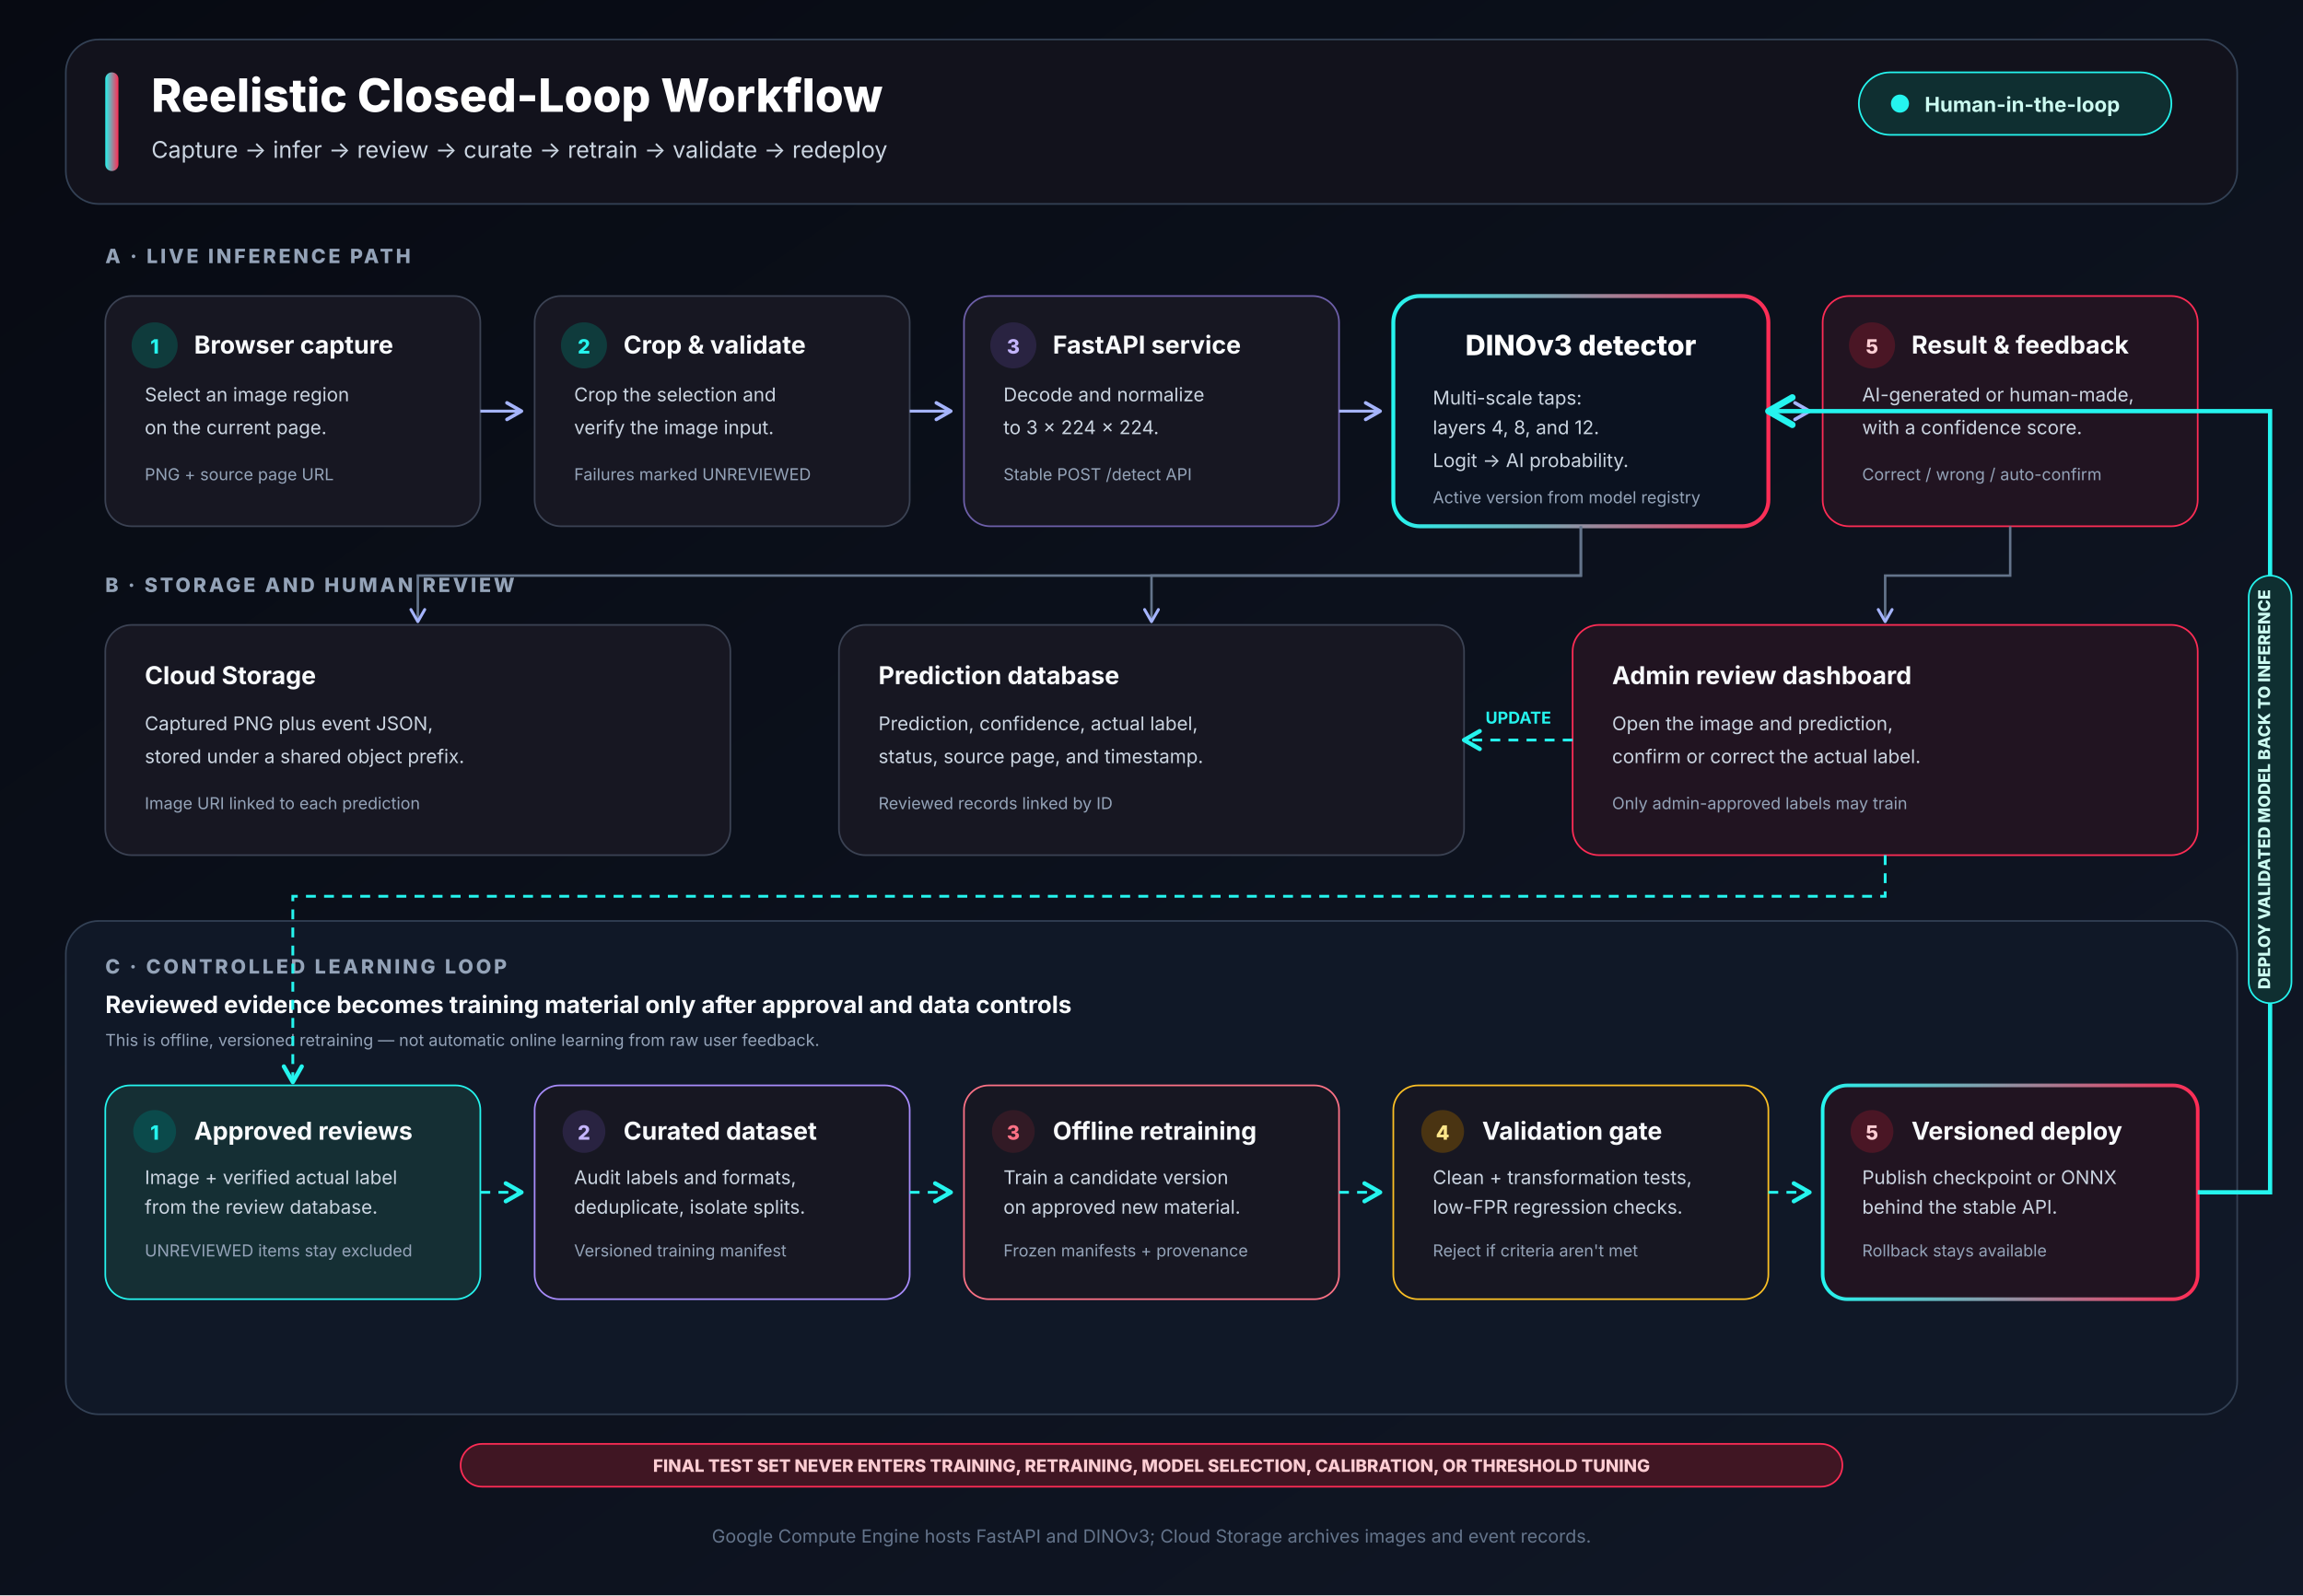
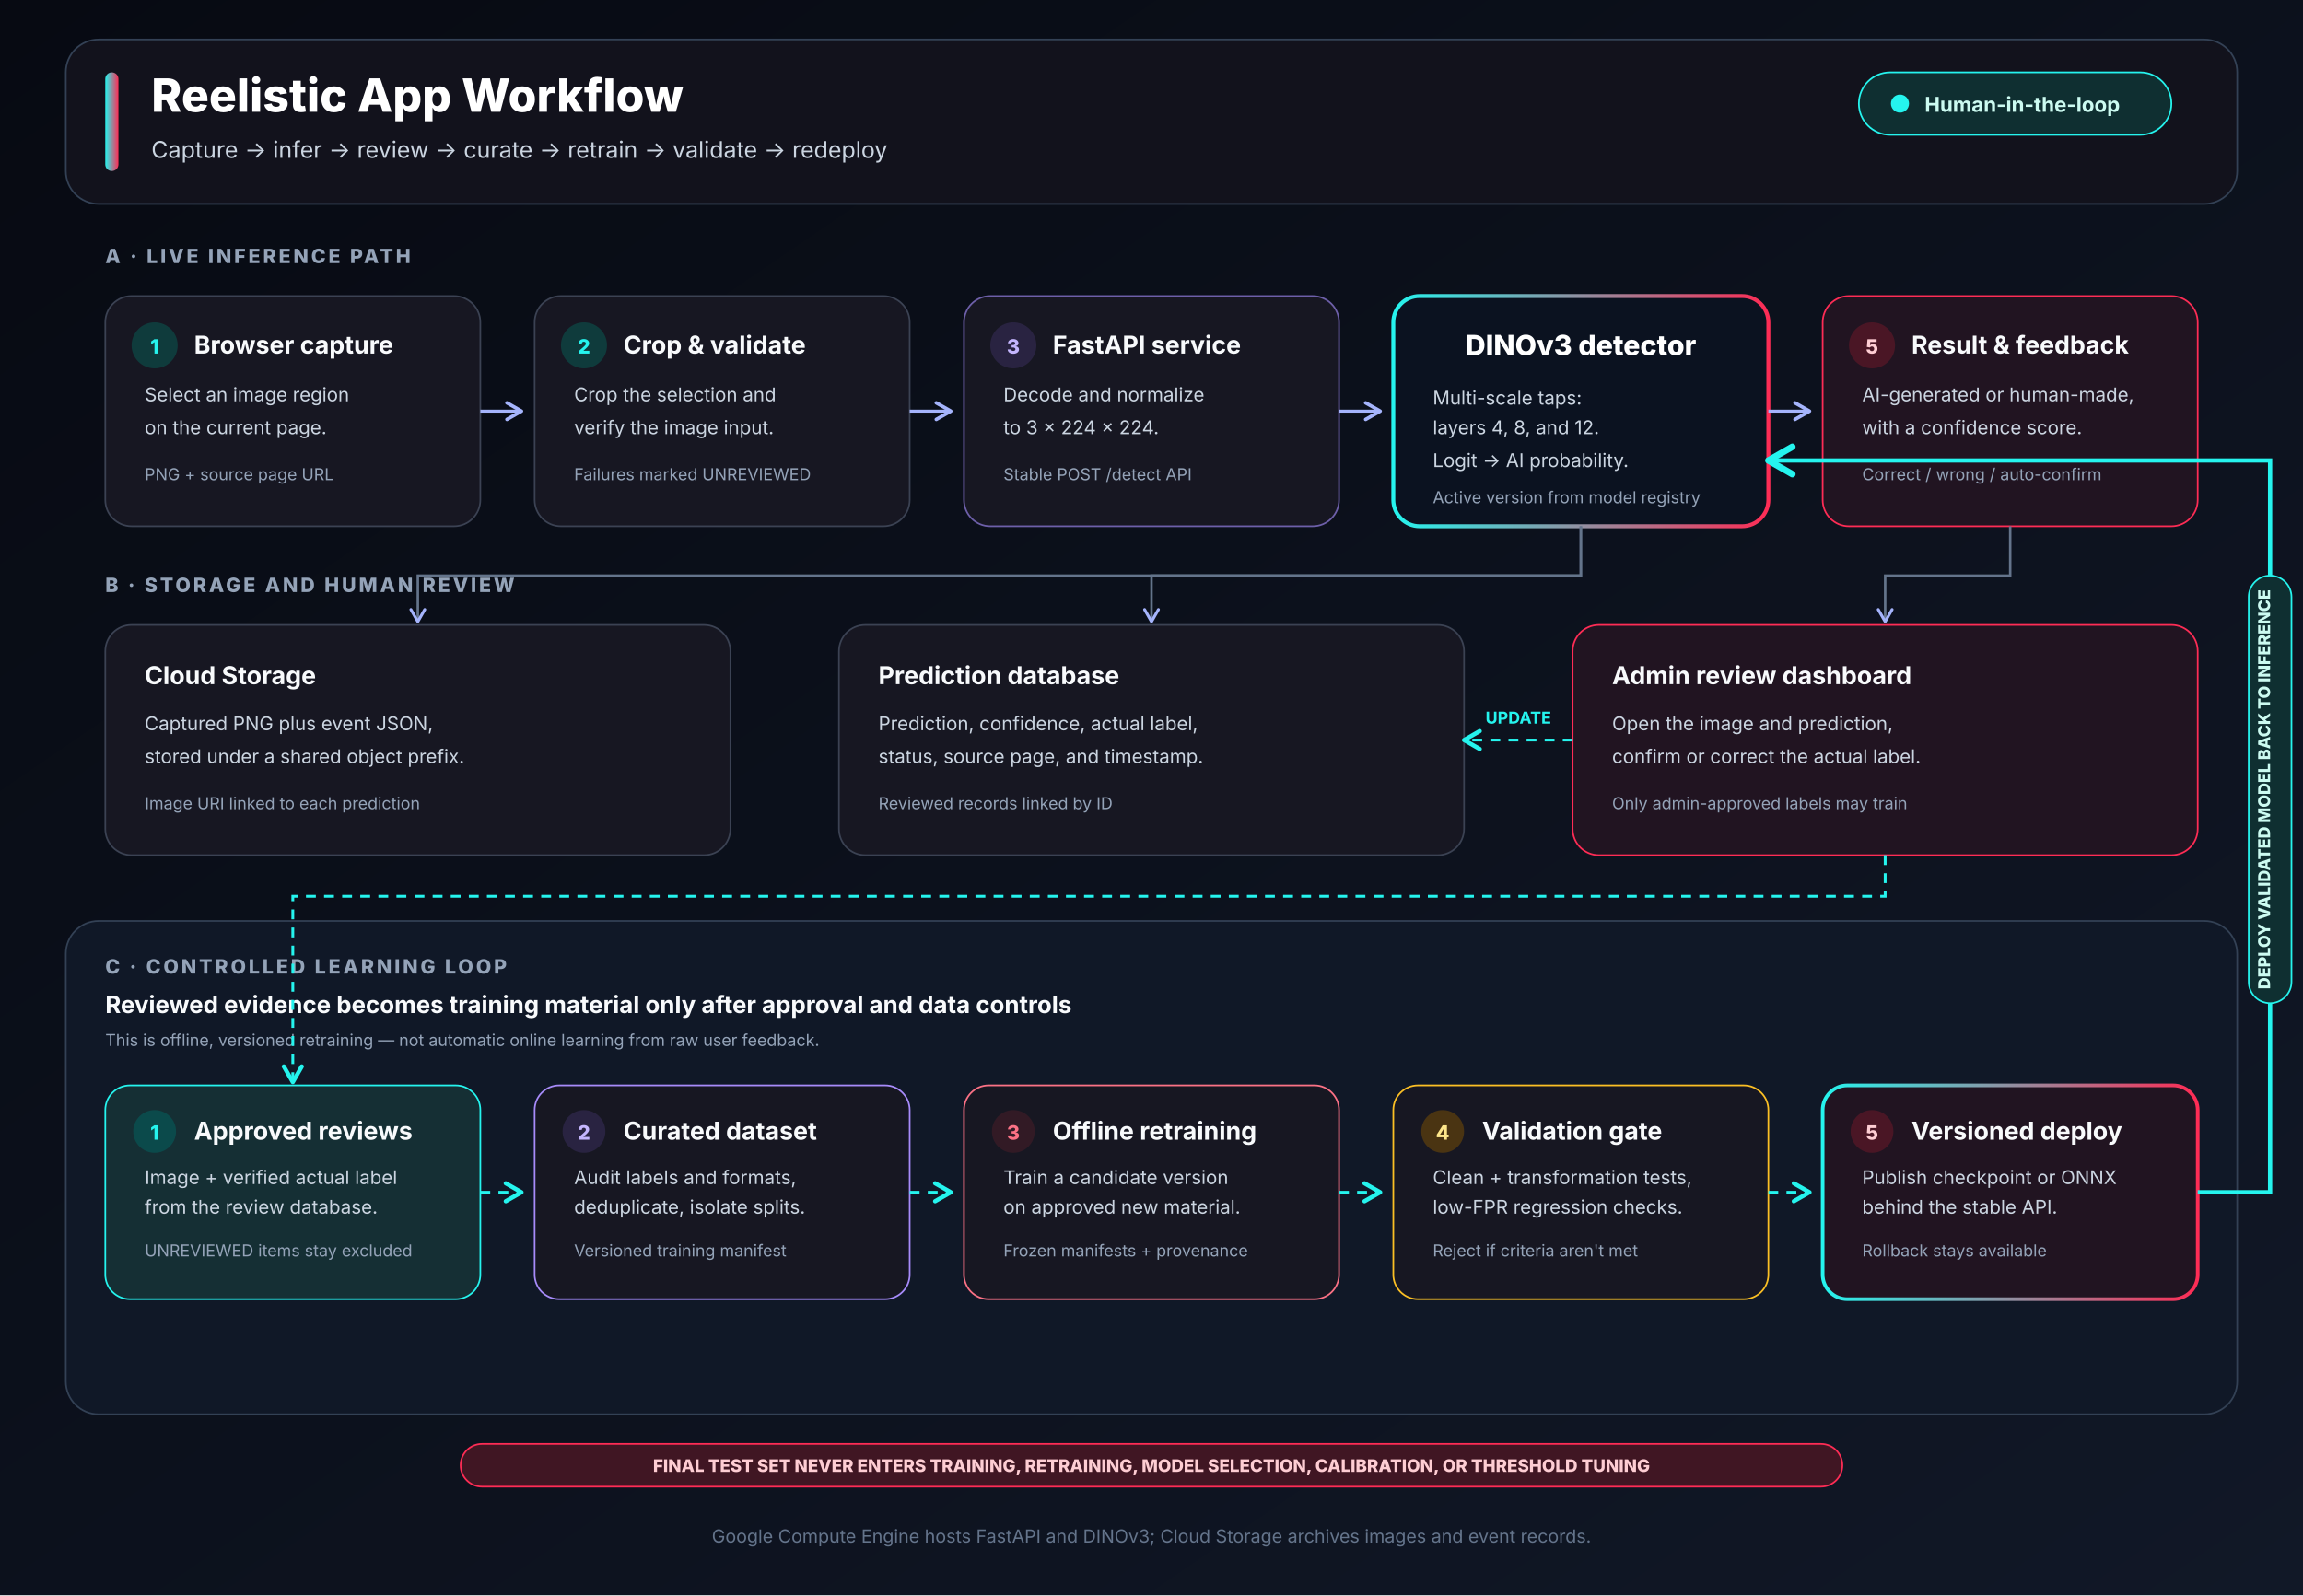
<svg xmlns="http://www.w3.org/2000/svg" width="1400" height="970" viewBox="0 0 1400 970" role="img" aria-labelledby="title desc">
  <defs>
    <linearGradient id="background" x1="0" y1="0" x2="1" y2="1">
      <stop offset="0" stop-color="#070a12" />
      <stop offset="1" stop-color="#111827" />
    </linearGradient>
    <linearGradient id="accent" x1="0" y1="0" x2="1" y2="0">
      <stop offset="0" stop-color="#25f4ee" />
      <stop offset="1" stop-color="#fe2c55" />
    </linearGradient>
    <marker id="arrow" viewBox="0 0 10 10" refX="8" refY="5" markerWidth="7" markerHeight="7" orient="auto">
      <path d="M1 1 L8 5 L1 9" fill="none" stroke="#a5b4fc" stroke-width="1.7" stroke-linecap="round" stroke-linejoin="round" />
    </marker>
    <marker id="loopArrow" viewBox="0 0 10 10" refX="8" refY="5" markerWidth="8" markerHeight="8" orient="auto">
      <path d="M1 1 L8 5 L1 9" fill="none" stroke="#25f4ee" stroke-width="1.9" stroke-linecap="round" stroke-linejoin="round" />
    </marker>
    <style>
      text { font-family: Inter, Arial, Helvetica, sans-serif; }
      .title { fill: #ffffff; font-size: 28px; font-weight: 800; }
      .subtitle { fill: #cbd5e1; font-size: 14px; }
      .section { fill: #94a3b8; font-size: 12px; font-weight: 800; letter-spacing: 1.6px; }
      .boxTitle { fill: #f8fafc; font-size: 15px; font-weight: 750; }
      .body { fill: #cbd5e1; font-size: 11.5px; }
      .small { fill: #94a3b8; font-size: 10px; }
      .num { font-size: 12px; font-weight: 800; }
      .flow { fill: none; stroke: #a5b4fc; stroke-width: 1.8; marker-end: url(#arrow); }
      .branch { fill: none; stroke: #64748b; stroke-width: 1.5; marker-end: url(#arrow); }
      .review { fill: none; stroke: #25f4ee; stroke-width: 1.7; stroke-dasharray: 6 5; marker-end: url(#loopArrow); }
      .loop { fill: none; stroke: #25f4ee; stroke-width: 2.6; marker-end: url(#loopArrow); }
    </style>
  </defs>
  <rect width="1400" height="970" fill="url(#background)" />
  <rect x="40" y="24" width="1320" height="100" rx="20" fill="#12121c" stroke="#334155" />
  <rect x="64" y="44" width="8" height="60" rx="4" fill="url(#accent)" />
-   <text x="92" y="68" class="title">Reelistic Closed-Loop Workflow</text>
+   <text x="92" y="68" class="title">Reelistic App Workflow</text>
  <text x="92" y="96" class="subtitle">Capture → infer → review → curate → retrain → validate → redeploy</text>
  <rect x="1130" y="44" width="190" height="38" rx="19" fill="#0f2f31" stroke="#25f4ee" />
  <circle cx="1155" cy="63" r="5.5" fill="#25f4ee" />
  <text x="1170" y="68" fill="#ccfbf1" font-size="12.5" font-weight="700">Human-in-the-loop</text>
  <text x="64" y="160" class="section">A · LIVE INFERENCE PATH</text>
  <g>
    <rect x="64" y="180" width="228" height="140" rx="16" fill="#171722" stroke="#3b4253" />
    <circle cx="94" cy="210" r="14" fill="#0f3b3c" />
    <text x="94" y="215" text-anchor="middle" fill="#25f4ee" class="num">1</text>
    <text x="118" y="215" class="boxTitle">Browser capture</text>
    <text x="88" y="244" class="body">Select an image region</text>
    <text x="88" y="264" class="body">on the current page.</text>
    <text x="88" y="292" class="small">PNG + source page URL</text>
  </g>
  <g>
    <rect x="325" y="180" width="228" height="140" rx="16" fill="#171722" stroke="#3b4253" />
    <circle cx="355" cy="210" r="14" fill="#0f3b3c" />
    <text x="355" y="215" text-anchor="middle" fill="#25f4ee" class="num">2</text>
    <text x="379" y="215" class="boxTitle">Crop &amp; validate</text>
    <text x="349" y="244" class="body">Crop the selection and</text>
    <text x="349" y="264" class="body">verify the image input.</text>
    <text x="349" y="292" class="small">Failures marked UNREVIEWED</text>
  </g>
  <g>
    <rect x="586" y="180" width="228" height="140" rx="16" fill="#171722" stroke="#6d5fa9" />
    <circle cx="616" cy="210" r="14" fill="#292341" />
    <text x="616" y="215" text-anchor="middle" fill="#c4b5fd" class="num">3</text>
    <text x="640" y="215" class="boxTitle">FastAPI service</text>
    <text x="610" y="244" class="body">Decode and normalize</text>
    <text x="610" y="264" class="body">to 3 × 224 × 224.</text>
    <text x="610" y="292" class="small">Stable POST /detect API</text>
  </g>
  <g>
    <rect x="847" y="180" width="228" height="140" rx="16" fill="#0b1220" stroke="url(#accent)" stroke-width="2.4" />
    <text x="961" y="216" text-anchor="middle" fill="#ffffff" font-size="17" font-weight="820">DINOv3 detector</text>
    <text x="871" y="246" class="body">Multi-scale taps:</text>
    <text x="871" y="264" class="body">layers 4, 8, and 12.</text>
    <text x="871" y="284" class="body">Logit → AI probability.</text>
    <text x="871" y="306" class="small">Active version from model registry</text>
  </g>
  <g>
    <rect x="1108" y="180" width="228" height="140" rx="16" fill="#211421" stroke="#fe2c55" />
    <circle cx="1138" cy="210" r="14" fill="#4a1625" />
    <text x="1138" y="215" text-anchor="middle" fill="#fecdd3" class="num">5</text>
    <text x="1162" y="215" class="boxTitle">Result &amp; feedback</text>
    <text x="1132" y="244" class="body">AI-generated or human-made,</text>
    <text x="1132" y="264" class="body">with a confidence score.</text>
    <text x="1132" y="292" class="small">Correct / wrong / auto-confirm</text>
  </g>
  <path d="M292 250 H317" class="flow" />
  <path d="M553 250 H578" class="flow" />
  <path d="M814 250 H839" class="flow" />
  <path d="M1075 250 H1100" class="flow" />
  <text x="64" y="360" class="section">B · STORAGE AND HUMAN REVIEW</text>
  <g>
    <rect x="64" y="380" width="380" height="140" rx="16" fill="#171722" stroke="#3b4253" />
    <text x="88" y="416" class="boxTitle">Cloud Storage</text>
    <text x="88" y="444" class="body">Captured PNG plus event JSON,</text>
    <text x="88" y="464" class="body">stored under a shared object prefix.</text>
    <text x="88" y="492" class="small">Image URI linked to each prediction</text>
  </g>
  <g>
    <rect x="510" y="380" width="380" height="140" rx="16" fill="#171722" stroke="#3b4253" />
    <text x="534" y="416" class="boxTitle">Prediction database</text>
    <text x="534" y="444" class="body">Prediction, confidence, actual label,</text>
    <text x="534" y="464" class="body">status, source page, and timestamp.</text>
    <text x="534" y="492" class="small">Reviewed records linked by ID</text>
  </g>
  <g>
    <rect x="956" y="380" width="380" height="140" rx="16" fill="#211421" stroke="#fe2c55" />
    <text x="980" y="416" class="boxTitle">Admin review dashboard</text>
    <text x="980" y="444" class="body">Open the image and prediction,</text>
    <text x="980" y="464" class="body">confirm or correct the actual label.</text>
    <text x="980" y="492" class="small">Only admin-approved labels may train</text>
  </g>
  <path d="M961 320 V350 H254 V378" class="branch" />
  <path d="M961 320 V350 H700 V378" class="branch" />
  <path d="M1222 320 V350 H1146 V378" class="branch" />
  <path d="M956 450 H890" class="review" />
  <text x="923" y="440" text-anchor="middle" fill="#25f4ee" font-size="10" font-weight="700">UPDATE</text>
  <rect x="40" y="560" width="1320" height="300" rx="20" fill="#101827" stroke="#334155" />
  <text x="64" y="592" class="section">C · CONTROLLED LEARNING LOOP</text>
  <text x="64" y="616" fill="#f8fafc" font-size="14.5" font-weight="700">Reviewed evidence becomes training material only after approval and data controls</text>
  <text x="64" y="636" class="small">This is offline, versioned retraining — not automatic online learning from raw user feedback.</text>
  <g>
    <rect x="64" y="660" width="228" height="130" rx="15" fill="#152f34" stroke="#25f4ee" />
    <circle cx="94" cy="688" r="13" fill="#0b4a4b" />
    <text x="94" y="693" text-anchor="middle" fill="#25f4ee" class="num">1</text>
    <text x="118" y="693" class="boxTitle">Approved reviews</text>
    <text x="88" y="720" class="body">Image + verified actual label</text>
    <text x="88" y="738" class="body">from the review database.</text>
    <text x="88" y="764" class="small">UNREVIEWED items stay excluded</text>
  </g>
  <g>
    <rect x="325" y="660" width="228" height="130" rx="15" fill="#171722" stroke="#a78bfa" />
    <circle cx="355" cy="688" r="13" fill="#292341" />
    <text x="355" y="693" text-anchor="middle" fill="#c4b5fd" class="num">2</text>
    <text x="379" y="693" class="boxTitle">Curated dataset</text>
    <text x="349" y="720" class="body">Audit labels and formats,</text>
    <text x="349" y="738" class="body">deduplicate, isolate splits.</text>
    <text x="349" y="764" class="small">Versioned training manifest</text>
  </g>
  <g>
    <rect x="586" y="660" width="228" height="130" rx="15" fill="#171722" stroke="#fb7185" />
    <circle cx="616" cy="688" r="13" fill="#321a25" />
    <text x="616" y="693" text-anchor="middle" fill="#fb7185" class="num">3</text>
    <text x="640" y="693" class="boxTitle">Offline retraining</text>
    <text x="610" y="720" class="body">Train a candidate version</text>
    <text x="610" y="738" class="body">on approved new material.</text>
    <text x="610" y="764" class="small">Frozen manifests + provenance</text>
  </g>
  <g>
    <rect x="847" y="660" width="228" height="130" rx="15" fill="#171722" stroke="#fbbf24" />
    <circle cx="877" cy="688" r="13" fill="#4a3412" />
    <text x="877" y="693" text-anchor="middle" fill="#fde68a" class="num">4</text>
    <text x="901" y="693" class="boxTitle">Validation gate</text>
    <text x="871" y="720" class="body">Clean + transformation tests,</text>
    <text x="871" y="738" class="body">low-FPR regression checks.</text>
    <text x="871" y="764" class="small">Reject if criteria aren't met</text>
  </g>
  <g>
    <rect x="1108" y="660" width="228" height="130" rx="15" fill="#211421" stroke="url(#accent)" stroke-width="2.2" />
    <circle cx="1138" cy="688" r="13" fill="#4a1625" />
    <text x="1138" y="693" text-anchor="middle" fill="#fecdd3" class="num">5</text>
    <text x="1162" y="693" class="boxTitle">Versioned deploy</text>
    <text x="1132" y="720" class="body">Publish checkpoint or ONNX</text>
    <text x="1132" y="738" class="body">behind the stable API.</text>
    <text x="1132" y="764" class="small">Rollback stays available</text>
  </g>
  <path d="M292 725 H317" class="review" />
  <path d="M553 725 H578" class="review" />
  <path d="M814 725 H839" class="review" />
  <path d="M1075 725 H1100" class="review" />
  <path d="M1146 520 V545 H178 V658" class="review" />
-   <path d="M1336 725 H1380 V250 H1075" class="loop" />
+   <path d="M1336 725 H1380 V280 H1075" class="loop" />
  <rect x="1367" y="350" width="26" height="260" rx="13" fill="#0f2f31" stroke="#25f4ee" />
  <text x="1380" y="480" text-anchor="middle" fill="#ccfbf1" font-size="10" font-weight="800" transform="rotate(-90 1380 480)">DEPLOY VALIDATED MODEL BACK TO INFERENCE</text>
  <rect x="280" y="878" width="840" height="26" rx="13" fill="#401623" stroke="#fe2c55" />
  <text x="700" y="895" text-anchor="middle" fill="#fecdd3" font-size="10.5" font-weight="800">FINAL TEST SET NEVER ENTERS TRAINING, RETRAINING, MODEL SELECTION, CALIBRATION, OR THRESHOLD TUNING</text>
  <text x="700" y="938" text-anchor="middle" fill="#64748b" font-size="11">Google Compute Engine hosts FastAPI and DINOv3; Cloud Storage archives images and event records.</text>
</svg>
